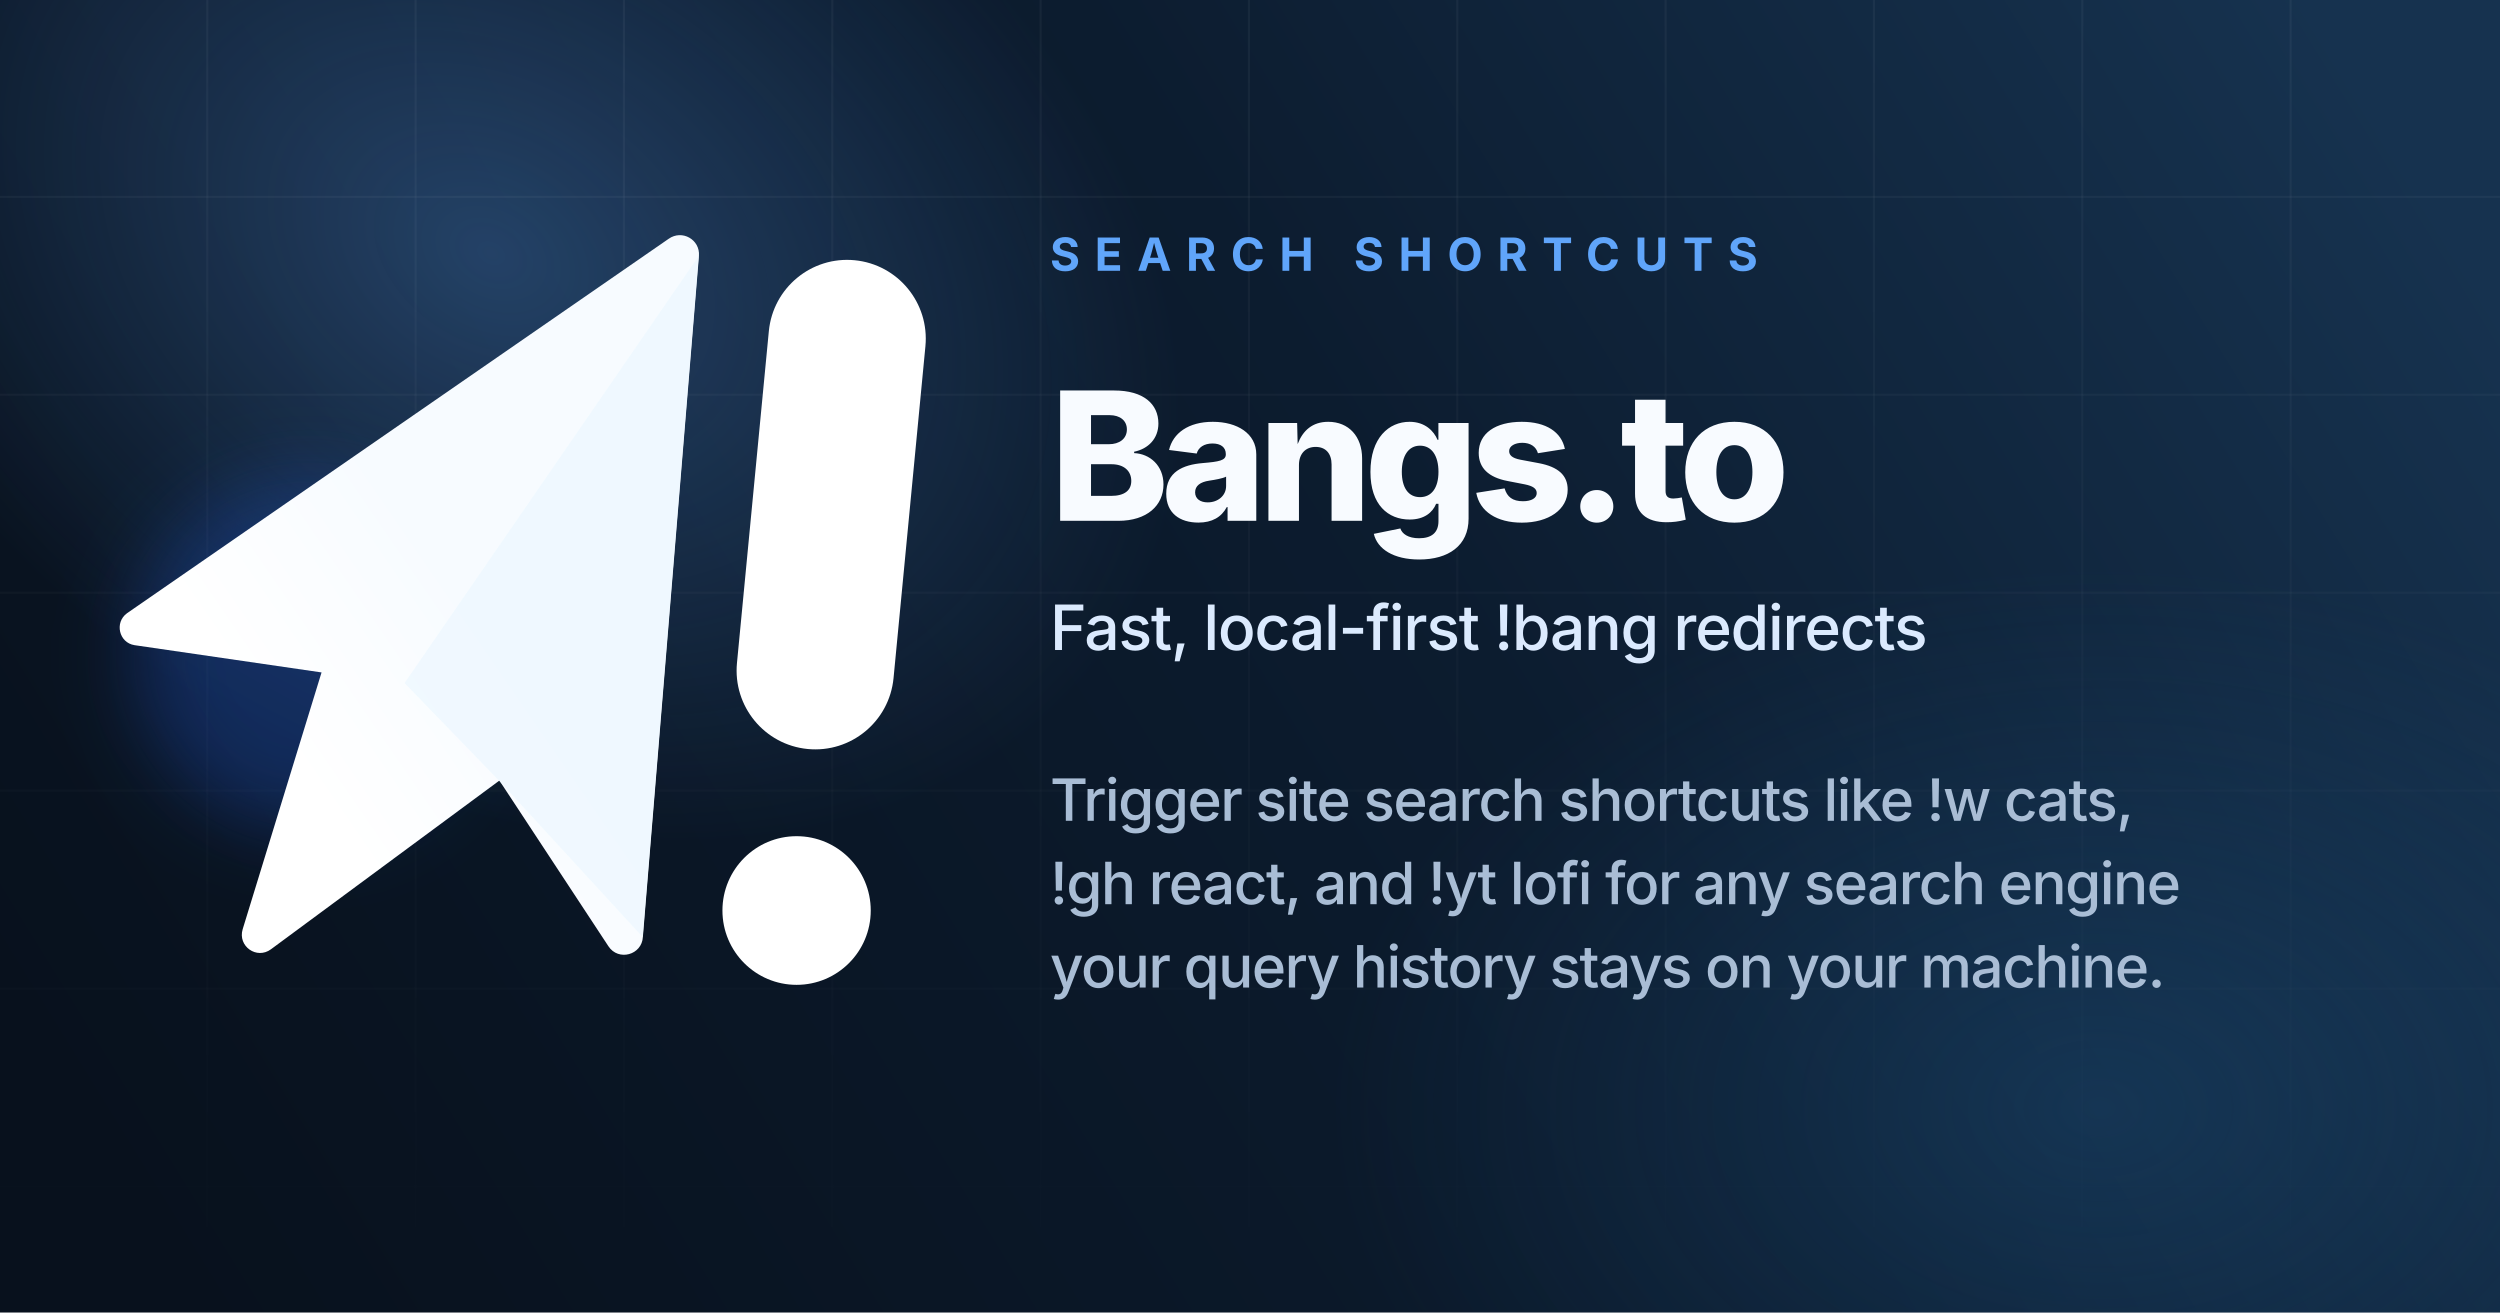
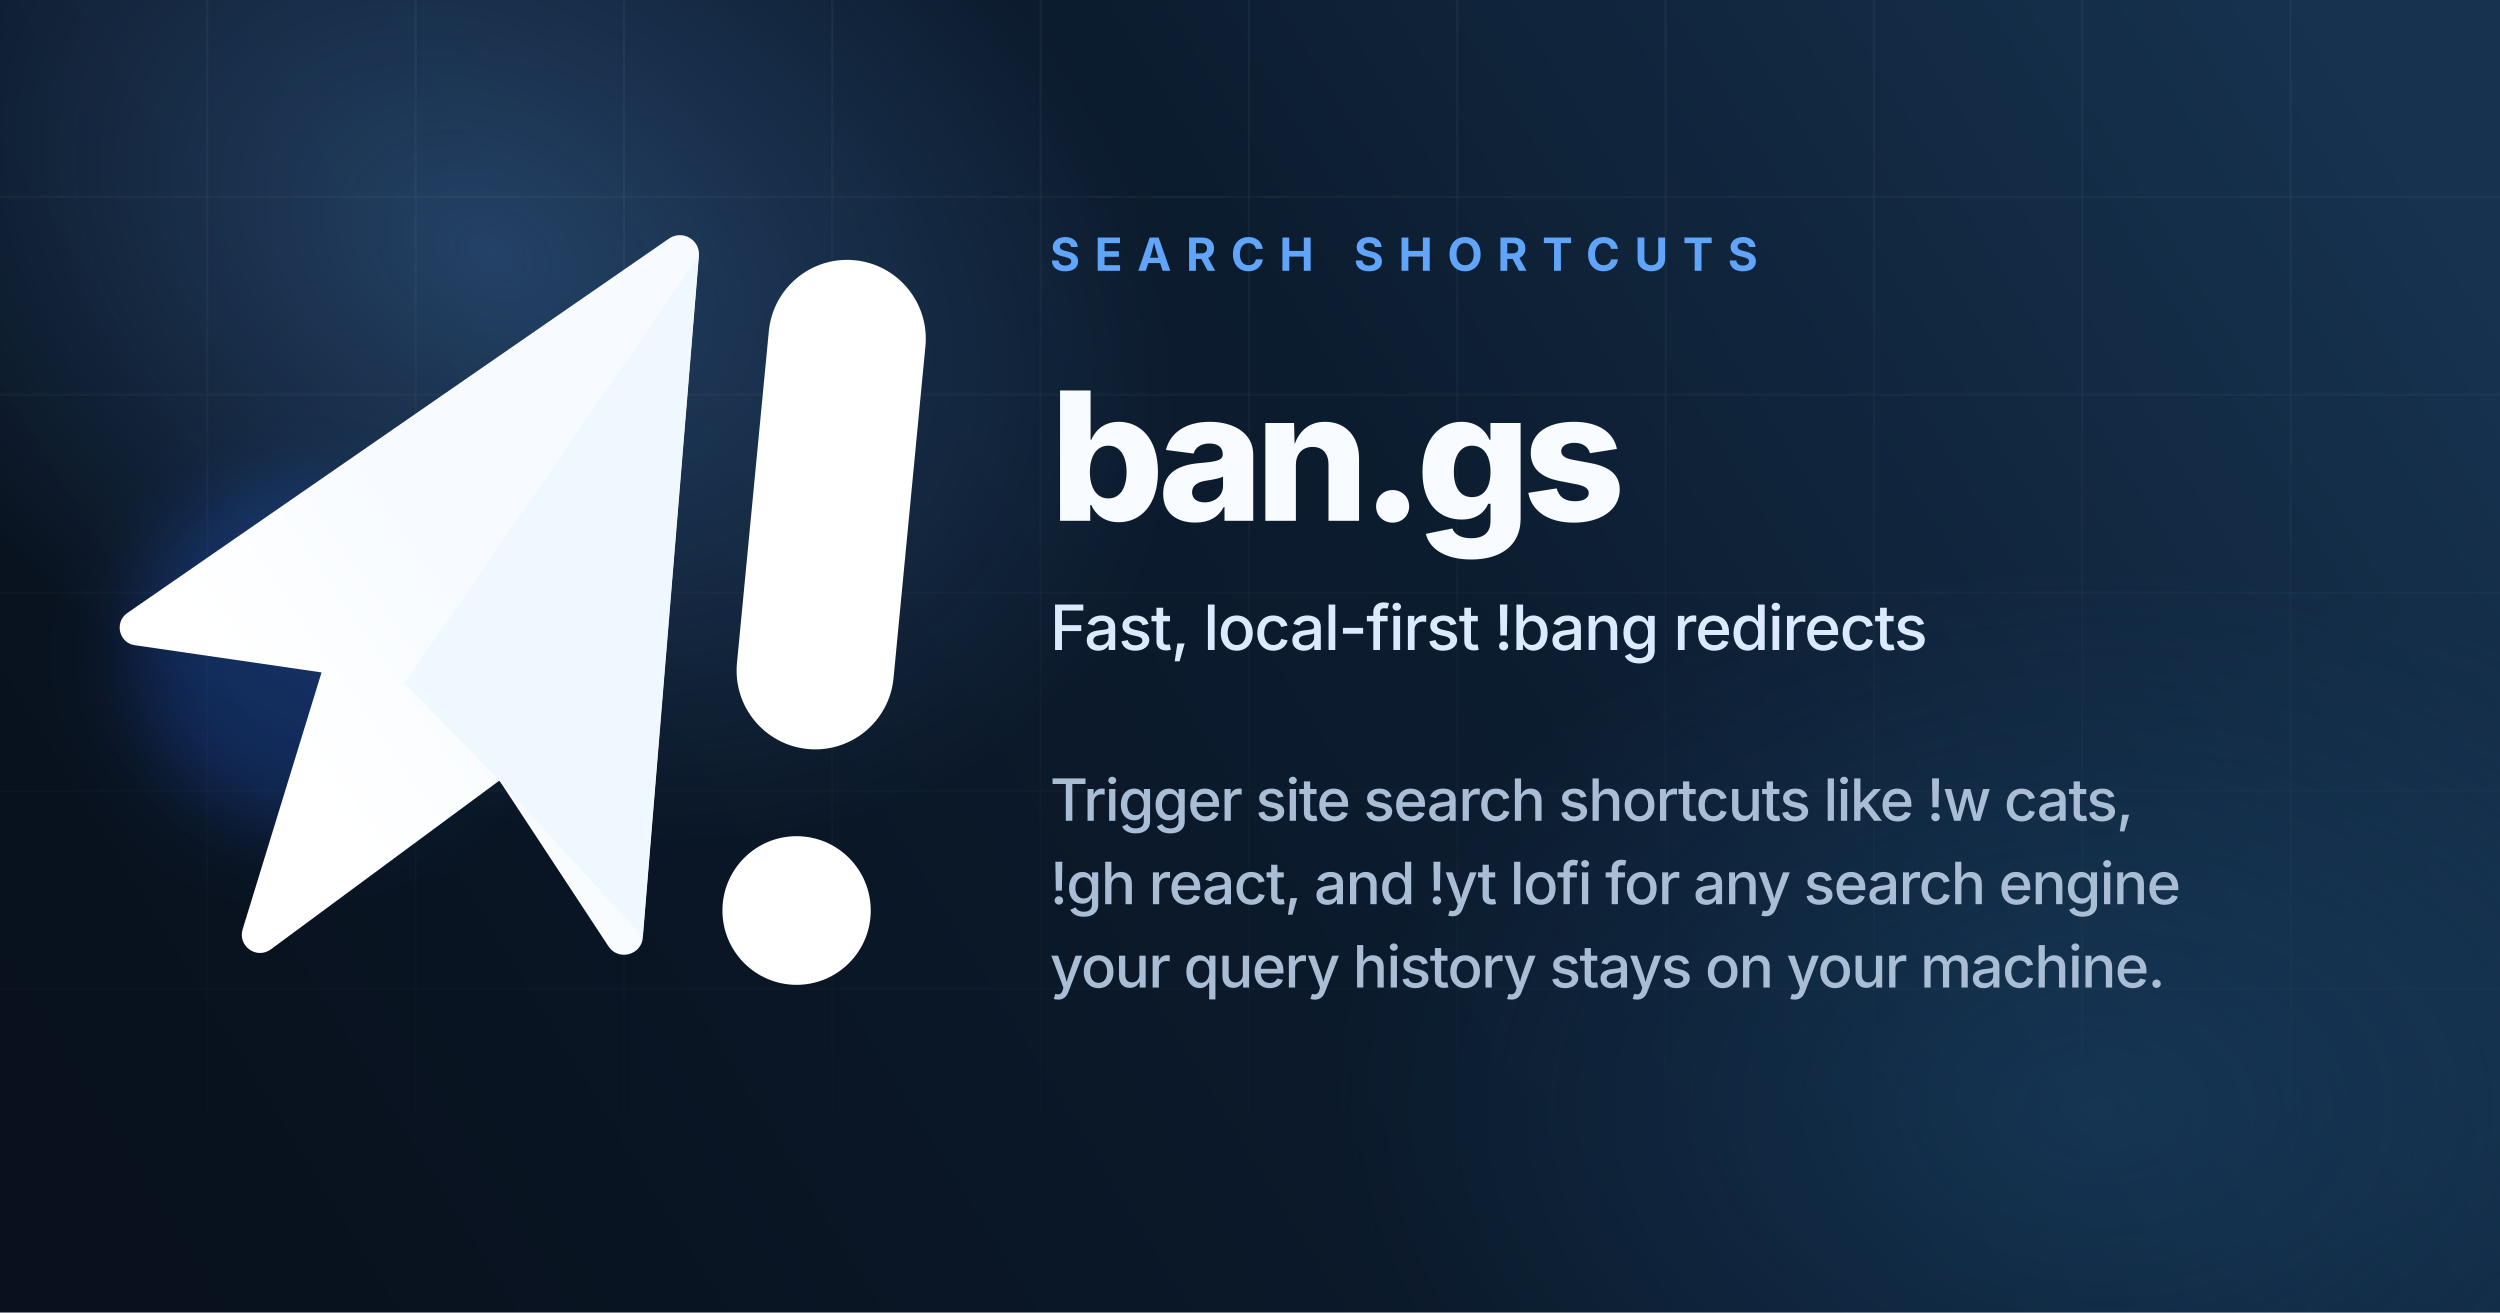
<svg xmlns="http://www.w3.org/2000/svg" width="1200" height="630" viewBox="0 0 1200 630" role="img" aria-labelledby="title desc" version="1.1" id="svg46">
  <defs id="defs14">
    <linearGradient id="bg" x1="90" y1="630" x2="1110" y2="0" gradientUnits="userSpaceOnUse">
      <stop offset="0" stop-color="#08111d" id="stop1" />
      <stop offset="0.58" stop-color="#0c1c2f" id="stop2" />
      <stop offset="1" stop-color="#16324f" id="stop3" />
    </linearGradient>
    <radialGradient id="orbA" cx="0" cy="0" r="1" gradientUnits="userSpaceOnUse" gradientTransform="translate(236 124) rotate(29) scale(352 256)">
      <stop offset="0" stop-color="#60a5fa" stop-opacity="0.3" id="stop4" />
      <stop offset="1" stop-color="#60a5fa" stop-opacity="0" id="stop5" />
    </radialGradient>
    <radialGradient id="orbB" cx="0" cy="0" r="1" gradientUnits="userSpaceOnUse" gradientTransform="translate(1010 532) rotate(180) scale(372 260)">
      <stop offset="0" stop-color="#1d4f7a" stop-opacity="0.42" id="stop6" />
      <stop offset="1" stop-color="#1d4f7a" stop-opacity="0" id="stop7" />
    </radialGradient>
    <linearGradient id="gridFade" x1="0" y1="0" x2="0" y2="630" gradientUnits="userSpaceOnUse">
      <stop offset="0" stop-color="#ffffff" stop-opacity="0.09" id="stop8" />
      <stop offset="1" stop-color="#ffffff" stop-opacity="0" id="stop9" />
    </linearGradient>
    <linearGradient id="logoBg" x1="180" y1="494" x2="494" y2="180" gradientUnits="userSpaceOnUse">
      <stop offset="0" stop-color="#0f2740" id="stop10" />
      <stop offset="0.55" stop-color="#16324f" id="stop11" />
      <stop offset="1" stop-color="#1d4f7a" id="stop12" />
    </linearGradient>
    <linearGradient id="logoMark" x1="258" y1="372" x2="432" y2="252" gradientUnits="userSpaceOnUse">
      <stop offset="0" stop-color="#ffffff" id="stop13" />
      <stop offset="1" stop-color="#f7fbff" id="stop14" />
    </linearGradient>
    <filter id="cardShadow" x="0" y="0" width="1" height="1">
      <feDropShadow dx="0" dy="20" stdDeviation="24" flood-color="#020817" flood-opacity="0.32" />
    </filter>
    <filter id="softGlow" x="-0.262" y="-0.262" width="1.523" height="1.523">
      <feGaussianBlur stdDeviation="34" id="feGaussianBlur14" />
    </filter>
  </defs>
  <rect width="1200" height="630" fill="url(#bg)" id="rect14" />
  <rect width="1200" height="630" fill="url(#orbA)" id="rect15" />
  <rect width="1200" height="630" fill="url(#orbB)" id="rect16" />
  <g opacity="0.48" id="g32">
    <path d="M0 94.5H1200" stroke="url(#gridFade)" id="path16" />
    <path d="M0 189.5H1200" stroke="url(#gridFade)" id="path17" />
    <path d="M0 284.5H1200" stroke="url(#gridFade)" id="path18" />
    <path d="M0 379.5H1200" stroke="url(#gridFade)" id="path19" />
    <path d="M0 474.5H1200" stroke="url(#gridFade)" id="path20" />
    <path d="M0 569.5H1200" stroke="url(#gridFade)" id="path21" />
    <path d="M99.5 0V630" stroke="url(#gridFade)" id="path22" />
    <path d="M199.5 0V630" stroke="url(#gridFade)" id="path23" />
    <path d="M299.5 0V630" stroke="url(#gridFade)" id="path24" />
    <path d="M399.5 0V630" stroke="url(#gridFade)" id="path25" />
    <path d="M499.5 0V630" stroke="url(#gridFade)" id="path26" />
    <path d="M599.5 0V630" stroke="url(#gridFade)" id="path27" />
    <path d="M699.5 0V630" stroke="url(#gridFade)" id="path28" />
    <path d="M799.5 0V630" stroke="url(#gridFade)" id="path29" />
    <path d="M899.5 0V630" stroke="url(#gridFade)" id="path30" />
    <path d="M999.5 0V630" stroke="url(#gridFade)" id="path31" />
    <path d="M1099.5 0V630" stroke="url(#gridFade)" id="path32" />
  </g>
  <g transform="matrix(0.5393104,0,0,0.5405915,9.051986,188.7004)" id="g37">
    <g filter="url(#softGlow)" opacity="0.28" id="g33">
      <circle cx="258" cy="232" r="156" fill="#2563eb" id="circle32" />
    </g>
    <g transform="translate(48,48)" id="g36">
      <path fill="url(#logoMark)" d="m 48.3,147.4 c -11.4,8.2 -7.2,26.3 6.7,28.4 L 221.4,200 151.2,428 c -4.6,15.1 12.5,27.2 25.2,17.8 L 379.7,296 l 97,147.1 c 8.9,13.6 29.9,7.8 30.7,-8.3 l 49.9,-604.7 c 1.1,-14.4 -15,-23.6 -27,-15.1 z" id="path34" style="fill:url(#logoMark)" />
      <path fill="#edf8ff" opacity="0.8" d="M 379.4,296.1 507.2,434.9 557.1,-169.8 295.3,209.4 Z" id="path36" />
      <rect x="605" y="-167" width="140" height="436" rx="70" fill="#ffffff" transform="rotate(5.5,675,51)" id="rect36" />
      <circle cx="644.2" cy="411.4" r="66" fill="#ffffff" id="circle36" />
    </g>
  </g>
  <g transform="translate(504 102)" id="g46">
    <text x="0" y="28" fill="#60a5fa" font-family="Outfit, Work Sans, Inter, Segoe UI, Arial, sans-serif" font-size="22" font-weight="700" letter-spacing="0.32em" id="text37">
      SEARCH SHORTCUTS
    </text>
    <text x="0" y="148" fill="#f8fbff" font-family="Outfit, Work Sans, Inter, Segoe UI, Arial, sans-serif" font-size="86" font-weight="800" letter-spacing="-0.045em" id="text38">
-       Bangs.to
+       ban.gs
    </text>
    <text x="0" y="210" fill="#dbeafe" font-family="'Work Sans', Inter, 'Segoe UI', Arial, sans-serif" font-size="30px" font-weight="500" letter-spacing="-0.02em" id="text39">Fast, local-first !bang redirects</text>
    <text x="0" y="292" fill="#a9bdd5" font-family="Work Sans, Inter, Segoe UI, Arial, sans-serif" font-size="28" font-weight="500" letter-spacing="-0.025em" id="text40">
      Trigger site search shortcuts like !w cats,
    </text>
    <text x="0" y="332" fill="#a9bdd5" font-family="'Work Sans', Inter, 'Segoe UI', Arial, sans-serif" font-size="28px" font-weight="500" letter-spacing="-0.025em" id="text41">!gh react, and !yt lofi for any search engine</text>
    <text x="0" y="372" fill="#a9bdd5" font-family="'Work Sans', Inter, 'Segoe UI', Arial, sans-serif" font-size="28px" font-weight="500" letter-spacing="-0.025em" id="text42">your query history stays on your machine.</text>
  </g>
</svg>
